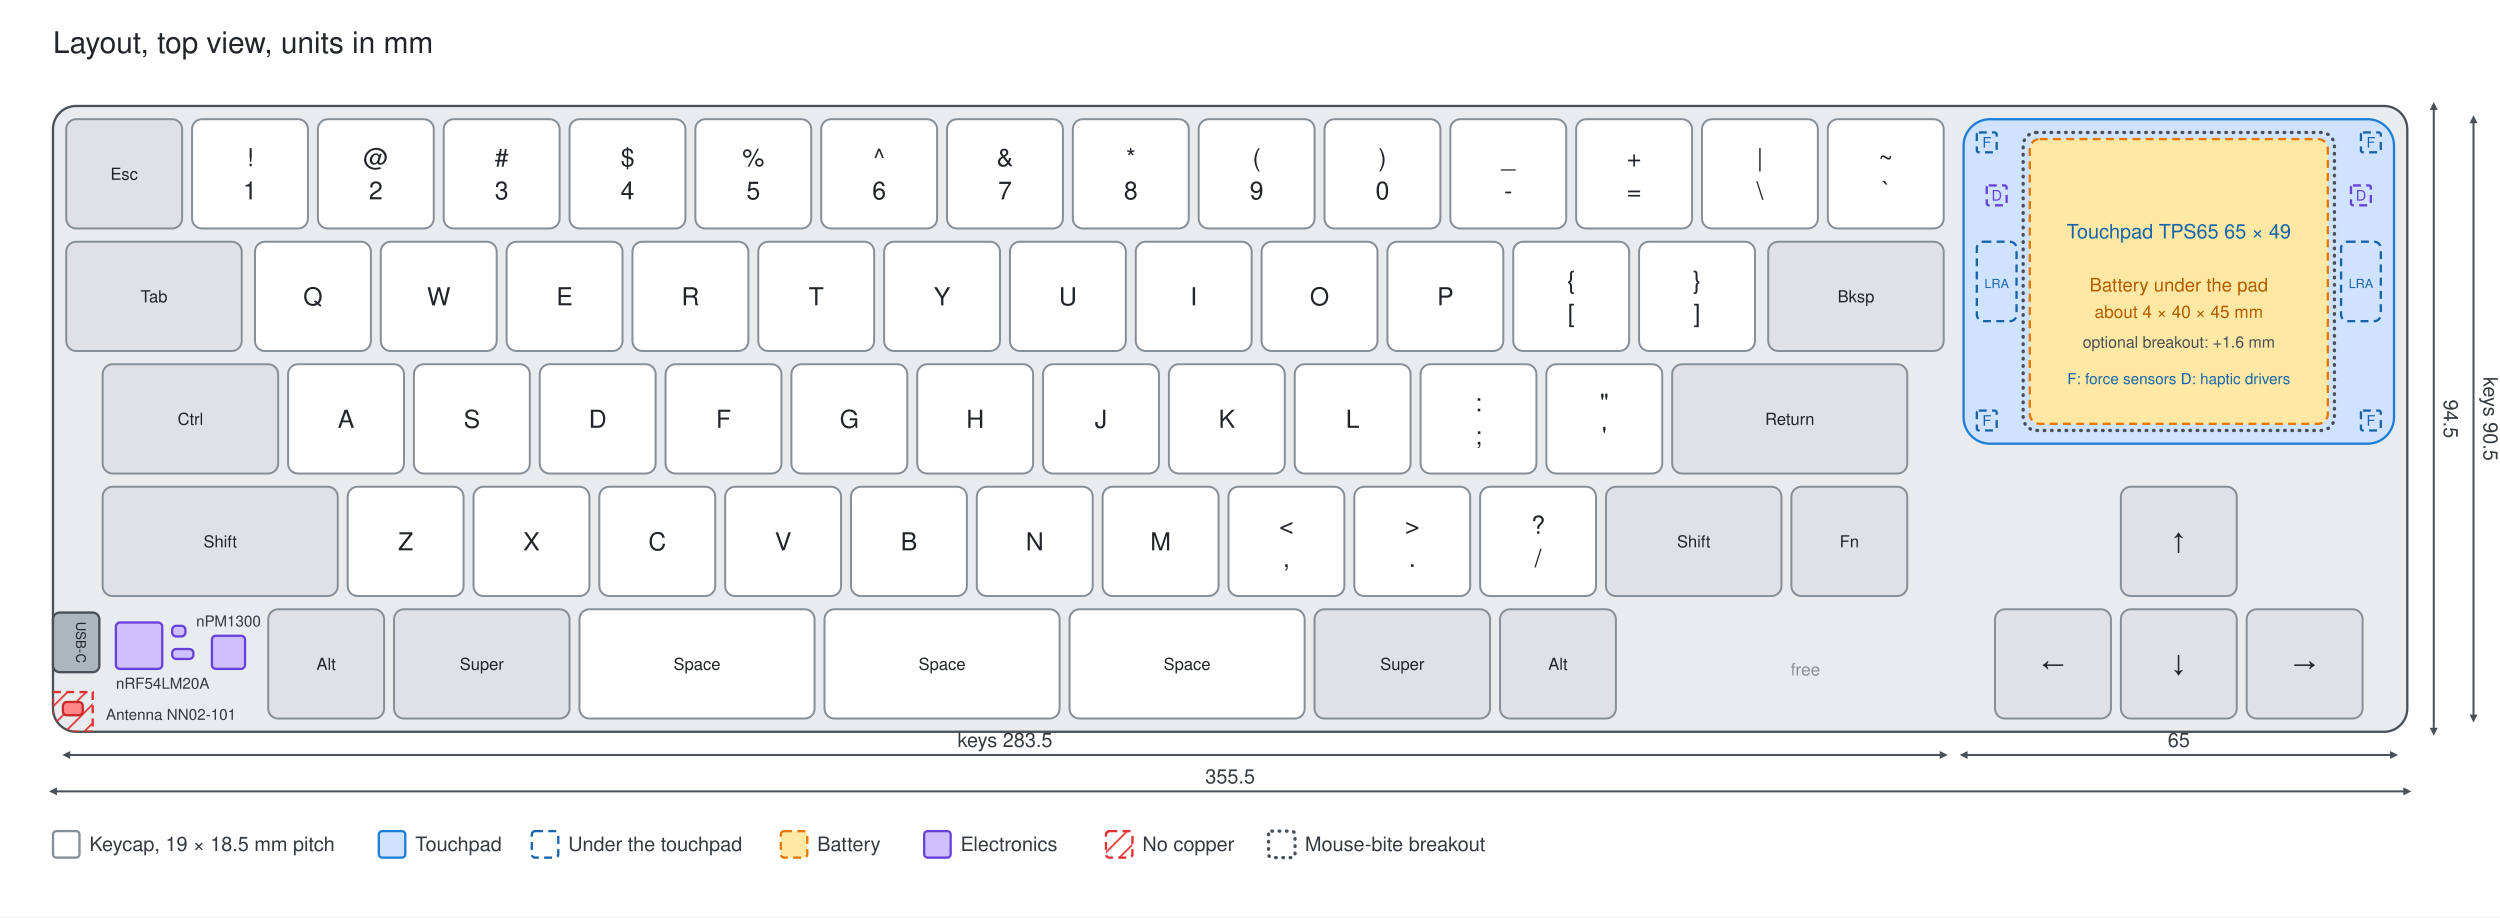
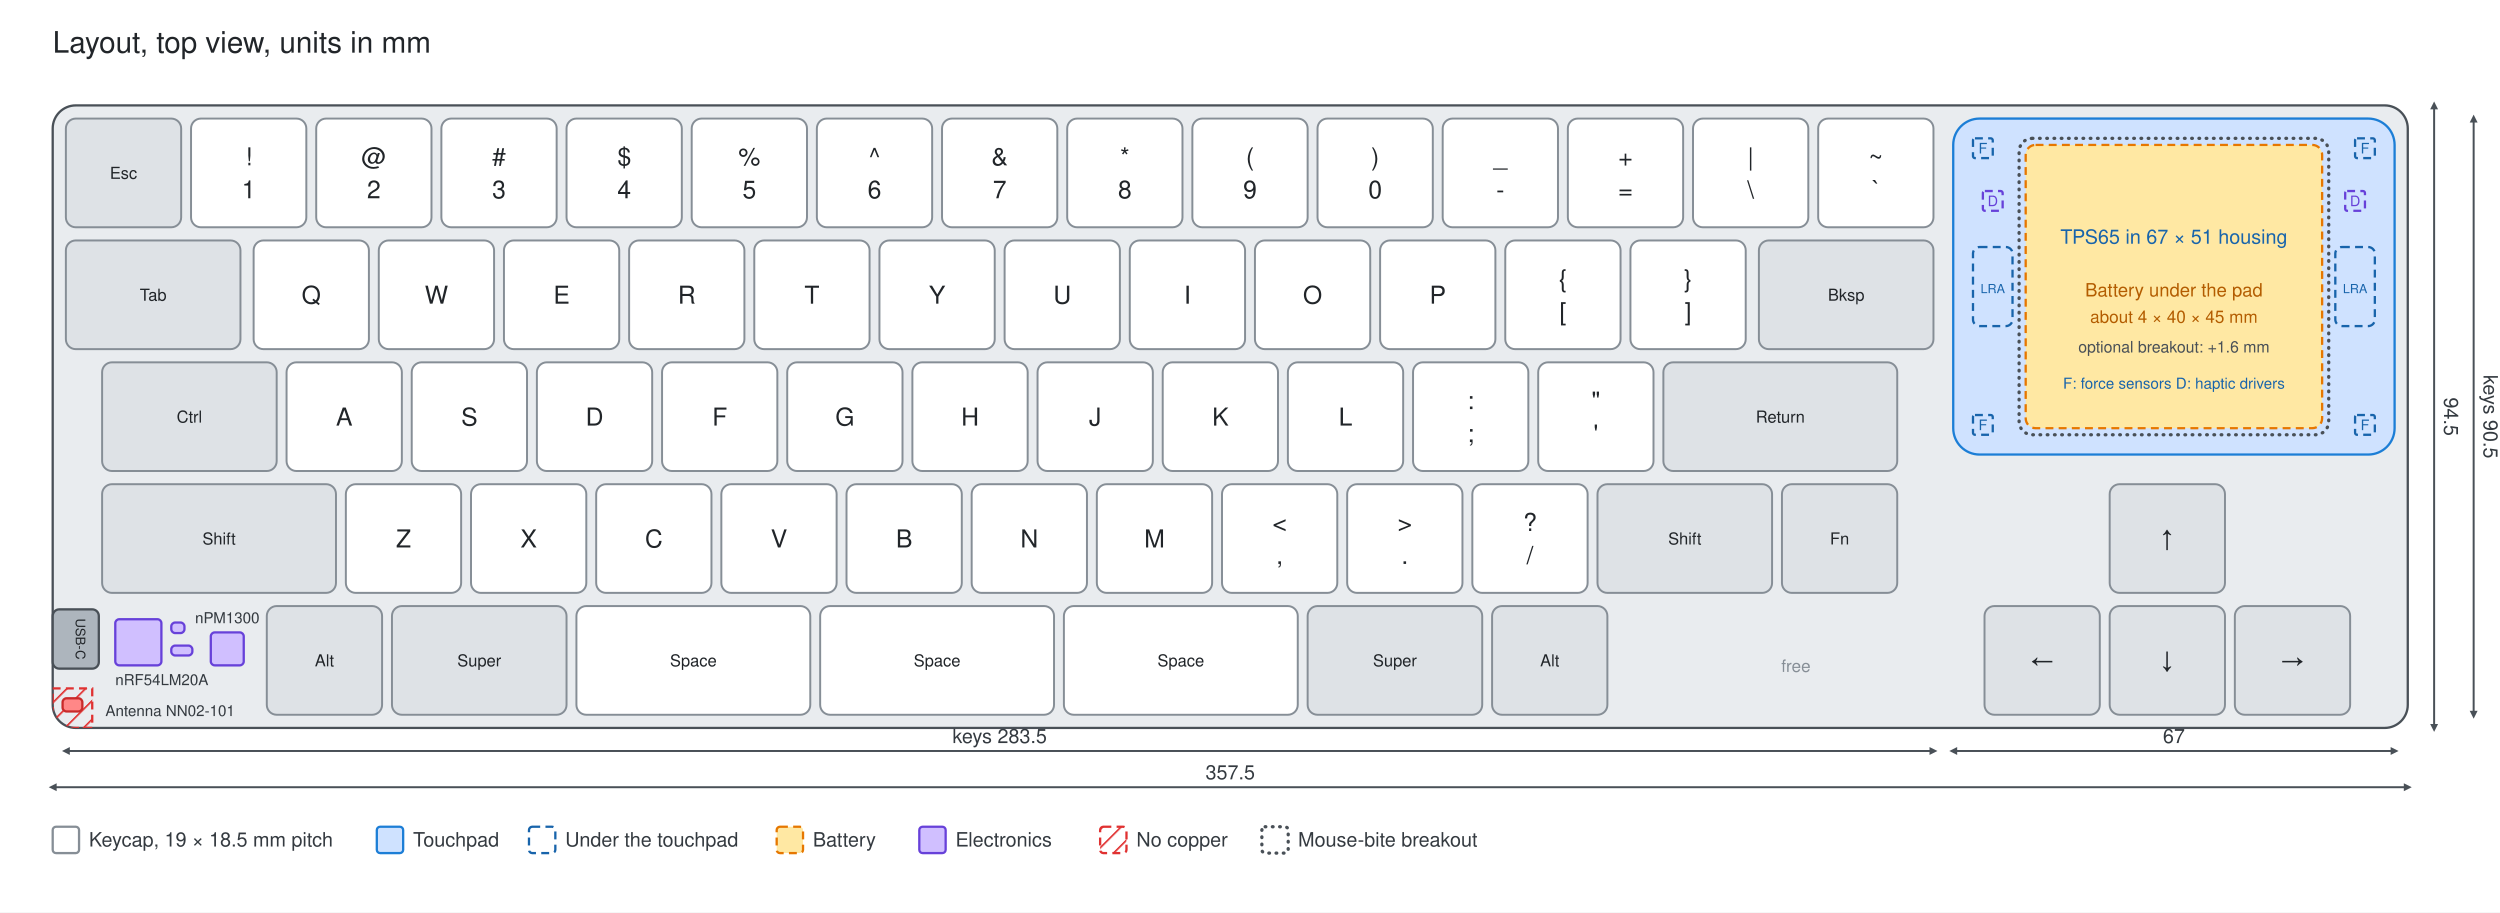
- <svg xmlns="http://www.w3.org/2000/svg" viewBox="-8 -16 377.5 138.5" width="1510" height="554" font-family="Helvetica, Arial, sans-serif">
+ <svg xmlns="http://www.w3.org/2000/svg" viewBox="-8 -16 379.5 138.5" width="1518" height="554" font-family="Helvetica, Arial, sans-serif">
  <defs>
    <marker id="a" viewBox="0 0 6 6" refX="3" refY="3" markerWidth="4" markerHeight="4" orient="auto-start-reverse">
      <path d="M0,0 L6,3 L0,6 z" fill="#495057" />
    </marker>
    <pattern id="hatch" width="2" height="2" patternUnits="userSpaceOnUse" patternTransform="rotate(45)">
      <line x1="0" y1="0" x2="0" y2="2" stroke="#e03131" stroke-width="0.5" />
    </pattern>
  </defs>
-   <rect x="-8" y="-16" width="377.5" height="138.5" rx="0" fill="#ffffff" stroke="none" stroke-width="0" />
+   <rect x="-8" y="-16" width="379.5" height="138.5" rx="0" fill="#ffffff" stroke="none" stroke-width="0" />
  <text x="0" y="-8" font-size="4.5" text-anchor="start" fill="#212529">Layout, top view, units in mm</text>
-   <rect x="0" y="0" width="355.5" height="94.5" rx="3.5" fill="#e9ecef" stroke="#495057" stroke-width="0.35" />
+   <rect x="0" y="0" width="357.5" height="94.5" rx="3.5" fill="#e9ecef" stroke="#495057" stroke-width="0.35" />
  <clipPath id="board">
-     <rect x="0" y="0" width="355.5" height="94.5" rx="3.5" />
+     <rect x="0" y="0" width="357.5" height="94.5" rx="3.5" />
  </clipPath>
  <g clip-path="url(#board)">
    <rect x="0" y="88.5" width="6" height="6" rx="0" fill="url(#hatch)" stroke="#e03131" stroke-width="0.35" stroke-dasharray="1.2 0.8" />
  </g>
  <rect x="1.5" y="90" width="3" height="2" rx="0.6" fill="#ff8787" stroke="#c92a2a" stroke-width="0.35" />
  <text x="8" y="92.7" font-size="2.3" text-anchor="start" fill="#343a40">Antenna NN02-101</text>
  <rect x="0" y="76.5" width="7" height="9" rx="1" fill="#adb5bd" stroke="#495057" stroke-width="0.35" />
  <text x="3.5" y="81" font-size="2" text-anchor="middle" fill="#212529" transform="rotate(90 3.5 81)">USB-C</text>
  <rect x="9.5" y="78" width="7" height="7" rx="0.6" fill="#d0bfff" stroke="#6741d9" stroke-width="0.35" />
  <rect x="18" y="78.5" width="2" height="1.6" rx="0.6" fill="#d0bfff" stroke="#6741d9" stroke-width="0.35" />
  <rect x="18" y="82" width="3.2" height="1.5" rx="0.6" fill="#d0bfff" stroke="#6741d9" stroke-width="0.35" />
  <rect x="24" y="80" width="5" height="5" rx="0.6" fill="#d0bfff" stroke="#6741d9" stroke-width="0.35" />
  <text x="9.5" y="88" font-size="2.3" text-anchor="start" fill="#343a40">nRF54LM20A</text>
  <text x="26.5" y="78.6" font-size="2.3" text-anchor="middle" fill="#343a40">nPM1300</text>
  <rect x="2" y="2" width="17.5" height="16.5" rx="1.5" fill="#dee2e6" stroke="#868e96" stroke-width="0.3" />
  <text x="10.75" y="11.15" font-size="2.5" text-anchor="middle" fill="#212529">Esc</text>
  <rect x="21" y="2" width="17.5" height="16.5" rx="1.5" fill="#ffffff" stroke="#868e96" stroke-width="0.3" />
  <text x="29.75" y="9.1" font-size="3.75" text-anchor="middle" fill="#212529">!</text>
  <text x="29.75" y="14.1" font-size="3.75" text-anchor="middle" fill="#212529">1</text>
  <rect x="40" y="2" width="17.5" height="16.5" rx="1.5" fill="#ffffff" stroke="#868e96" stroke-width="0.3" />
  <text x="48.75" y="9.1" font-size="3.75" text-anchor="middle" fill="#212529">@</text>
  <text x="48.75" y="14.1" font-size="3.75" text-anchor="middle" fill="#212529">2</text>
  <rect x="59" y="2" width="17.5" height="16.5" rx="1.5" fill="#ffffff" stroke="#868e96" stroke-width="0.3" />
  <text x="67.75" y="9.1" font-size="3.75" text-anchor="middle" fill="#212529">#</text>
  <text x="67.75" y="14.1" font-size="3.75" text-anchor="middle" fill="#212529">3</text>
  <rect x="78" y="2" width="17.5" height="16.5" rx="1.5" fill="#ffffff" stroke="#868e96" stroke-width="0.3" />
  <text x="86.75" y="9.1" font-size="3.75" text-anchor="middle" fill="#212529">$</text>
  <text x="86.75" y="14.1" font-size="3.75" text-anchor="middle" fill="#212529">4</text>
  <rect x="97" y="2" width="17.5" height="16.5" rx="1.5" fill="#ffffff" stroke="#868e96" stroke-width="0.3" />
  <text x="105.75" y="9.1" font-size="3.75" text-anchor="middle" fill="#212529">%</text>
  <text x="105.75" y="14.1" font-size="3.75" text-anchor="middle" fill="#212529">5</text>
  <rect x="116" y="2" width="17.5" height="16.5" rx="1.5" fill="#ffffff" stroke="#868e96" stroke-width="0.3" />
  <text x="124.75" y="9.1" font-size="3.75" text-anchor="middle" fill="#212529">^</text>
  <text x="124.75" y="14.1" font-size="3.75" text-anchor="middle" fill="#212529">6</text>
  <rect x="135" y="2" width="17.5" height="16.5" rx="1.5" fill="#ffffff" stroke="#868e96" stroke-width="0.3" />
  <text x="143.75" y="9.1" font-size="3.75" text-anchor="middle" fill="#212529">&amp;</text>
  <text x="143.75" y="14.1" font-size="3.75" text-anchor="middle" fill="#212529">7</text>
  <rect x="154" y="2" width="17.5" height="16.5" rx="1.5" fill="#ffffff" stroke="#868e96" stroke-width="0.3" />
  <text x="162.75" y="9.1" font-size="3.75" text-anchor="middle" fill="#212529">*</text>
  <text x="162.75" y="14.1" font-size="3.75" text-anchor="middle" fill="#212529">8</text>
  <rect x="173" y="2" width="17.5" height="16.5" rx="1.5" fill="#ffffff" stroke="#868e96" stroke-width="0.3" />
  <text x="181.75" y="9.1" font-size="3.75" text-anchor="middle" fill="#212529">(</text>
  <text x="181.75" y="14.1" font-size="3.75" text-anchor="middle" fill="#212529">9</text>
  <rect x="192" y="2" width="17.5" height="16.5" rx="1.5" fill="#ffffff" stroke="#868e96" stroke-width="0.3" />
  <text x="200.75" y="9.1" font-size="3.75" text-anchor="middle" fill="#212529">)</text>
  <text x="200.75" y="14.1" font-size="3.75" text-anchor="middle" fill="#212529">0</text>
  <rect x="211" y="2" width="17.5" height="16.5" rx="1.5" fill="#ffffff" stroke="#868e96" stroke-width="0.3" />
  <text x="219.75" y="9.1" font-size="3.75" text-anchor="middle" fill="#212529">_</text>
  <text x="219.75" y="14.1" font-size="3.75" text-anchor="middle" fill="#212529">-</text>
  <rect x="230" y="2" width="17.5" height="16.5" rx="1.5" fill="#ffffff" stroke="#868e96" stroke-width="0.3" />
  <text x="238.75" y="9.1" font-size="3.75" text-anchor="middle" fill="#212529">+</text>
  <text x="238.75" y="14.1" font-size="3.75" text-anchor="middle" fill="#212529">=</text>
  <rect x="249" y="2" width="17.5" height="16.5" rx="1.5" fill="#ffffff" stroke="#868e96" stroke-width="0.3" />
  <text x="257.75" y="9.1" font-size="3.75" text-anchor="middle" fill="#212529">|</text>
  <text x="257.75" y="14.1" font-size="3.75" text-anchor="middle" fill="#212529">\</text>
  <rect x="268" y="2" width="17.5" height="16.5" rx="1.5" fill="#ffffff" stroke="#868e96" stroke-width="0.3" />
  <text x="276.75" y="9.1" font-size="3.75" text-anchor="middle" fill="#212529">~</text>
  <text x="276.75" y="14.1" font-size="3.75" text-anchor="middle" fill="#212529">`</text>
  <rect x="2" y="20.5" width="26.5" height="16.5" rx="1.5" fill="#dee2e6" stroke="#868e96" stroke-width="0.3" />
  <text x="15.25" y="29.65" font-size="2.5" text-anchor="middle" fill="#212529">Tab</text>
  <rect x="30.5" y="20.5" width="17.5" height="16.5" rx="1.5" fill="#ffffff" stroke="#868e96" stroke-width="0.3" />
  <text x="39.25" y="30.1" font-size="3.75" text-anchor="middle" fill="#212529">Q</text>
  <rect x="49.5" y="20.5" width="17.5" height="16.5" rx="1.5" fill="#ffffff" stroke="#868e96" stroke-width="0.3" />
  <text x="58.25" y="30.1" font-size="3.75" text-anchor="middle" fill="#212529">W</text>
  <rect x="68.5" y="20.5" width="17.5" height="16.5" rx="1.5" fill="#ffffff" stroke="#868e96" stroke-width="0.3" />
  <text x="77.25" y="30.1" font-size="3.75" text-anchor="middle" fill="#212529">E</text>
  <rect x="87.5" y="20.5" width="17.5" height="16.5" rx="1.5" fill="#ffffff" stroke="#868e96" stroke-width="0.3" />
  <text x="96.25" y="30.1" font-size="3.75" text-anchor="middle" fill="#212529">R</text>
  <rect x="106.5" y="20.5" width="17.5" height="16.5" rx="1.5" fill="#ffffff" stroke="#868e96" stroke-width="0.3" />
  <text x="115.25" y="30.1" font-size="3.75" text-anchor="middle" fill="#212529">T</text>
  <rect x="125.5" y="20.5" width="17.5" height="16.5" rx="1.5" fill="#ffffff" stroke="#868e96" stroke-width="0.3" />
  <text x="134.25" y="30.1" font-size="3.75" text-anchor="middle" fill="#212529">Y</text>
  <rect x="144.5" y="20.5" width="17.5" height="16.5" rx="1.5" fill="#ffffff" stroke="#868e96" stroke-width="0.3" />
  <text x="153.25" y="30.1" font-size="3.75" text-anchor="middle" fill="#212529">U</text>
  <rect x="163.5" y="20.5" width="17.5" height="16.5" rx="1.5" fill="#ffffff" stroke="#868e96" stroke-width="0.3" />
  <text x="172.25" y="30.1" font-size="3.75" text-anchor="middle" fill="#212529">I</text>
  <rect x="182.5" y="20.5" width="17.5" height="16.5" rx="1.5" fill="#ffffff" stroke="#868e96" stroke-width="0.3" />
  <text x="191.25" y="30.1" font-size="3.75" text-anchor="middle" fill="#212529">O</text>
  <rect x="201.5" y="20.5" width="17.5" height="16.5" rx="1.5" fill="#ffffff" stroke="#868e96" stroke-width="0.3" />
  <text x="210.25" y="30.1" font-size="3.75" text-anchor="middle" fill="#212529">P</text>
  <rect x="220.5" y="20.5" width="17.5" height="16.5" rx="1.5" fill="#ffffff" stroke="#868e96" stroke-width="0.3" />
  <text x="229.25" y="27.6" font-size="3.75" text-anchor="middle" fill="#212529">{</text>
  <text x="229.25" y="32.6" font-size="3.75" text-anchor="middle" fill="#212529">[</text>
  <rect x="239.5" y="20.5" width="17.5" height="16.5" rx="1.5" fill="#ffffff" stroke="#868e96" stroke-width="0.3" />
  <text x="248.25" y="27.6" font-size="3.75" text-anchor="middle" fill="#212529">}</text>
  <text x="248.25" y="32.6" font-size="3.75" text-anchor="middle" fill="#212529">]</text>
  <rect x="259" y="20.5" width="26.5" height="16.5" rx="1.5" fill="#dee2e6" stroke="#868e96" stroke-width="0.3" />
  <text x="272.25" y="29.65" font-size="2.5" text-anchor="middle" fill="#212529">Bksp</text>
  <rect x="7.5" y="39" width="26.5" height="16.5" rx="1.5" fill="#dee2e6" stroke="#868e96" stroke-width="0.3" />
  <text x="20.75" y="48.15" font-size="2.5" text-anchor="middle" fill="#212529">Ctrl</text>
  <rect x="35.5" y="39" width="17.5" height="16.5" rx="1.5" fill="#ffffff" stroke="#868e96" stroke-width="0.3" />
  <text x="44.25" y="48.6" font-size="3.75" text-anchor="middle" fill="#212529">A</text>
  <rect x="54.5" y="39" width="17.5" height="16.5" rx="1.5" fill="#ffffff" stroke="#868e96" stroke-width="0.3" />
  <text x="63.25" y="48.6" font-size="3.75" text-anchor="middle" fill="#212529">S</text>
  <rect x="73.5" y="39" width="17.5" height="16.5" rx="1.5" fill="#ffffff" stroke="#868e96" stroke-width="0.3" />
  <text x="82.25" y="48.6" font-size="3.75" text-anchor="middle" fill="#212529">D</text>
  <rect x="92.5" y="39" width="17.5" height="16.5" rx="1.5" fill="#ffffff" stroke="#868e96" stroke-width="0.3" />
  <text x="101.25" y="48.6" font-size="3.75" text-anchor="middle" fill="#212529">F</text>
  <rect x="111.5" y="39" width="17.5" height="16.5" rx="1.5" fill="#ffffff" stroke="#868e96" stroke-width="0.3" />
  <text x="120.25" y="48.6" font-size="3.75" text-anchor="middle" fill="#212529">G</text>
  <rect x="130.5" y="39" width="17.5" height="16.5" rx="1.5" fill="#ffffff" stroke="#868e96" stroke-width="0.3" />
  <text x="139.25" y="48.6" font-size="3.75" text-anchor="middle" fill="#212529">H</text>
  <rect x="149.5" y="39" width="17.5" height="16.5" rx="1.5" fill="#ffffff" stroke="#868e96" stroke-width="0.3" />
  <text x="158.25" y="48.6" font-size="3.75" text-anchor="middle" fill="#212529">J</text>
  <rect x="168.5" y="39" width="17.5" height="16.5" rx="1.5" fill="#ffffff" stroke="#868e96" stroke-width="0.3" />
  <text x="177.25" y="48.6" font-size="3.75" text-anchor="middle" fill="#212529">K</text>
  <rect x="187.5" y="39" width="17.5" height="16.5" rx="1.5" fill="#ffffff" stroke="#868e96" stroke-width="0.3" />
  <text x="196.25" y="48.6" font-size="3.75" text-anchor="middle" fill="#212529">L</text>
  <rect x="206.5" y="39" width="17.5" height="16.5" rx="1.5" fill="#ffffff" stroke="#868e96" stroke-width="0.3" />
  <text x="215.25" y="46.1" font-size="3.75" text-anchor="middle" fill="#212529">:</text>
  <text x="215.25" y="51.1" font-size="3.75" text-anchor="middle" fill="#212529">;</text>
  <rect x="225.5" y="39" width="17.5" height="16.5" rx="1.5" fill="#ffffff" stroke="#868e96" stroke-width="0.3" />
  <text x="234.25" y="46.1" font-size="3.75" text-anchor="middle" fill="#212529">"</text>
  <text x="234.25" y="51.1" font-size="3.75" text-anchor="middle" fill="#212529">'</text>
  <rect x="244.5" y="39" width="35.5" height="16.5" rx="1.5" fill="#dee2e6" stroke="#868e96" stroke-width="0.3" />
  <text x="262.25" y="48.15" font-size="2.5" text-anchor="middle" fill="#212529">Return</text>
  <rect x="7.5" y="57.5" width="35.5" height="16.5" rx="1.5" fill="#dee2e6" stroke="#868e96" stroke-width="0.3" />
  <text x="25.25" y="66.65" font-size="2.5" text-anchor="middle" fill="#212529">Shift</text>
  <rect x="44.5" y="57.5" width="17.5" height="16.5" rx="1.5" fill="#ffffff" stroke="#868e96" stroke-width="0.3" />
  <text x="53.25" y="67.1" font-size="3.75" text-anchor="middle" fill="#212529">Z</text>
  <rect x="63.5" y="57.5" width="17.5" height="16.5" rx="1.5" fill="#ffffff" stroke="#868e96" stroke-width="0.3" />
  <text x="72.25" y="67.1" font-size="3.75" text-anchor="middle" fill="#212529">X</text>
  <rect x="82.5" y="57.5" width="17.5" height="16.5" rx="1.5" fill="#ffffff" stroke="#868e96" stroke-width="0.3" />
  <text x="91.25" y="67.1" font-size="3.75" text-anchor="middle" fill="#212529">C</text>
  <rect x="101.5" y="57.5" width="17.5" height="16.5" rx="1.5" fill="#ffffff" stroke="#868e96" stroke-width="0.3" />
  <text x="110.25" y="67.1" font-size="3.75" text-anchor="middle" fill="#212529">V</text>
  <rect x="120.5" y="57.5" width="17.5" height="16.5" rx="1.5" fill="#ffffff" stroke="#868e96" stroke-width="0.3" />
  <text x="129.25" y="67.1" font-size="3.75" text-anchor="middle" fill="#212529">B</text>
  <rect x="139.5" y="57.5" width="17.5" height="16.5" rx="1.5" fill="#ffffff" stroke="#868e96" stroke-width="0.3" />
  <text x="148.25" y="67.1" font-size="3.75" text-anchor="middle" fill="#212529">N</text>
  <rect x="158.5" y="57.5" width="17.5" height="16.5" rx="1.5" fill="#ffffff" stroke="#868e96" stroke-width="0.3" />
  <text x="167.25" y="67.1" font-size="3.75" text-anchor="middle" fill="#212529">M</text>
  <rect x="177.5" y="57.5" width="17.5" height="16.5" rx="1.5" fill="#ffffff" stroke="#868e96" stroke-width="0.3" />
  <text x="186.25" y="64.6" font-size="3.75" text-anchor="middle" fill="#212529">&lt;</text>
  <text x="186.25" y="69.6" font-size="3.75" text-anchor="middle" fill="#212529">,</text>
  <rect x="196.5" y="57.5" width="17.5" height="16.5" rx="1.5" fill="#ffffff" stroke="#868e96" stroke-width="0.3" />
  <text x="205.25" y="64.6" font-size="3.75" text-anchor="middle" fill="#212529">&gt;</text>
  <text x="205.25" y="69.6" font-size="3.75" text-anchor="middle" fill="#212529">.</text>
  <rect x="215.5" y="57.5" width="17.5" height="16.5" rx="1.5" fill="#ffffff" stroke="#868e96" stroke-width="0.3" />
  <text x="224.25" y="64.6" font-size="3.75" text-anchor="middle" fill="#212529">?</text>
  <text x="224.25" y="69.6" font-size="3.75" text-anchor="middle" fill="#212529">/</text>
  <rect x="234.5" y="57.5" width="26.5" height="16.5" rx="1.5" fill="#dee2e6" stroke="#868e96" stroke-width="0.3" />
  <text x="247.75" y="66.65" font-size="2.5" text-anchor="middle" fill="#212529">Shift</text>
  <rect x="262.5" y="57.5" width="17.5" height="16.5" rx="1.5" fill="#dee2e6" stroke="#868e96" stroke-width="0.3" />
  <text x="271.25" y="66.65" font-size="2.5" text-anchor="middle" fill="#212529">Fn</text>
  <rect x="32.5" y="76" width="17.5" height="16.5" rx="1.5" fill="#dee2e6" stroke="#868e96" stroke-width="0.3" />
  <text x="41.25" y="85.15" font-size="2.5" text-anchor="middle" fill="#212529">Alt</text>
  <rect x="51.5" y="76" width="26.5" height="16.5" rx="1.5" fill="#dee2e6" stroke="#868e96" stroke-width="0.3" />
  <text x="64.75" y="85.15" font-size="2.5" text-anchor="middle" fill="#212529">Super</text>
  <rect x="79.5" y="76" width="35.5" height="16.5" rx="1.5" fill="#ffffff" stroke="#868e96" stroke-width="0.3" />
  <text x="97.25" y="85.15" font-size="2.5" text-anchor="middle" fill="#212529">Space</text>
  <rect x="116.5" y="76" width="35.5" height="16.5" rx="1.5" fill="#ffffff" stroke="#868e96" stroke-width="0.3" />
  <text x="134.25" y="85.15" font-size="2.5" text-anchor="middle" fill="#212529">Space</text>
  <rect x="153.5" y="76" width="35.5" height="16.5" rx="1.5" fill="#ffffff" stroke="#868e96" stroke-width="0.3" />
  <text x="171.25" y="85.15" font-size="2.5" text-anchor="middle" fill="#212529">Space</text>
  <rect x="190.5" y="76" width="26.5" height="16.5" rx="1.5" fill="#dee2e6" stroke="#868e96" stroke-width="0.3" />
  <text x="203.75" y="85.15" font-size="2.5" text-anchor="middle" fill="#212529">Super</text>
  <rect x="218.5" y="76" width="17.5" height="16.5" rx="1.5" fill="#dee2e6" stroke="#868e96" stroke-width="0.3" />
  <text x="227.25" y="85.15" font-size="2.5" text-anchor="middle" fill="#212529">Alt</text>
  <rect x="312.25" y="57.5" width="17.5" height="16.5" rx="1.5" fill="#dee2e6" stroke="#868e96" stroke-width="0.3" />
  <text x="321" y="67.1" font-size="3.75" text-anchor="middle" fill="#212529">↑</text>
  <rect x="293.25" y="76" width="17.5" height="16.5" rx="1.5" fill="#dee2e6" stroke="#868e96" stroke-width="0.3" />
  <text x="302" y="85.6" font-size="3.75" text-anchor="middle" fill="#212529">←</text>
  <rect x="312.25" y="76" width="17.5" height="16.5" rx="1.5" fill="#dee2e6" stroke="#868e96" stroke-width="0.3" />
  <text x="321" y="85.6" font-size="3.75" text-anchor="middle" fill="#212529">↓</text>
  <rect x="331.25" y="76" width="17.5" height="16.5" rx="1.5" fill="#dee2e6" stroke="#868e96" stroke-width="0.3" />
  <text x="340" y="85.6" font-size="3.75" text-anchor="middle" fill="#212529">→</text>
-   <rect x="288.5" y="2" width="65" height="49" rx="4" fill="#cfe2ff" stroke="#1c7ed6" stroke-width="0.35" />
-   <rect x="298.5" y="5" width="45" height="43" rx="1.5" fill="#ffe8a3" stroke="#e67700" stroke-width="0.35" stroke-dasharray="1.2 0.8" />
-   <rect x="297.5" y="4" width="47" height="45" rx="2" fill="none" stroke="#495057" stroke-width="0.5" stroke-dasharray="0.1 1" stroke-linecap="round" />
-   <text x="321" y="36.5" font-size="2.4" text-anchor="middle" fill="#495057">optional breakout: +1.6 mm</text>
-   <text x="321" y="20" font-size="3" text-anchor="middle" fill="#1864ab">Touchpad TPS65 65 × 49</text>
-   <text x="321" y="28" font-size="2.8" text-anchor="middle" fill="#b35c00">Battery under the pad</text>
-   <text x="321" y="32" font-size="2.6" text-anchor="middle" fill="#b35c00">about 4 × 40 × 45 mm</text>
-   <rect x="290.5" y="4" width="3" height="3" rx="0.3" fill="none" stroke="#1864ab" stroke-width="0.35" stroke-dasharray="1.2 0.8" />
-   <text x="292" y="6.3" font-size="2.2" text-anchor="middle" fill="#1864ab">F</text>
-   <rect x="348.5" y="4" width="3" height="3" rx="0.3" fill="none" stroke="#1864ab" stroke-width="0.35" stroke-dasharray="1.2 0.8" />
-   <text x="350" y="6.3" font-size="2.2" text-anchor="middle" fill="#1864ab">F</text>
-   <rect x="290.5" y="46" width="3" height="3" rx="0.3" fill="none" stroke="#1864ab" stroke-width="0.35" stroke-dasharray="1.2 0.8" />
-   <text x="292" y="48.3" font-size="2.2" text-anchor="middle" fill="#1864ab">F</text>
-   <rect x="348.5" y="46" width="3" height="3" rx="0.3" fill="none" stroke="#1864ab" stroke-width="0.35" stroke-dasharray="1.2 0.8" />
-   <text x="350" y="48.3" font-size="2.2" text-anchor="middle" fill="#1864ab">F</text>
-   <rect x="290.5" y="20.5" width="6" height="12" rx="1" fill="none" stroke="#1864ab" stroke-width="0.35" stroke-dasharray="1.2 0.8" />
-   <text x="293.5" y="27.5" font-size="1.9" text-anchor="middle" fill="#1864ab">LRA</text>
-   <rect x="345.5" y="20.5" width="6" height="12" rx="1" fill="none" stroke="#1864ab" stroke-width="0.35" stroke-dasharray="1.2 0.8" />
-   <text x="348.5" y="27.5" font-size="1.9" text-anchor="middle" fill="#1864ab">LRA</text>
-   <rect x="292" y="12" width="3" height="3" rx="0.3" fill="none" stroke="#6741d9" stroke-width="0.35" stroke-dasharray="1.2 0.8" />
-   <text x="293.5" y="14.3" font-size="2.2" text-anchor="middle" fill="#6741d9">D</text>
-   <rect x="347" y="12" width="3" height="3" rx="0.3" fill="none" stroke="#6741d9" stroke-width="0.35" stroke-dasharray="1.2 0.8" />
-   <text x="348.5" y="14.3" font-size="2.2" text-anchor="middle" fill="#6741d9">D</text>
-   <text x="321" y="42" font-size="2.3" text-anchor="middle" fill="#1864ab">F: force sensors   D: haptic drivers</text>
+   <rect x="288.5" y="2" width="67" height="51" rx="4" fill="#cfe2ff" stroke="#1c7ed6" stroke-width="0.35" />
+   <rect x="299.5" y="6" width="45" height="43" rx="1.5" fill="#ffe8a3" stroke="#e67700" stroke-width="0.35" stroke-dasharray="1.2 0.8" />
+   <rect x="298.5" y="5" width="47" height="45" rx="2" fill="none" stroke="#495057" stroke-width="0.5" stroke-dasharray="0.1 1" stroke-linecap="round" />
+   <text x="322" y="37.5" font-size="2.4" text-anchor="middle" fill="#495057">optional breakout: +1.6 mm</text>
+   <text x="322" y="21" font-size="3" text-anchor="middle" fill="#1864ab">TPS65 in 67 × 51 housing</text>
+   <text x="322" y="29" font-size="2.8" text-anchor="middle" fill="#b35c00">Battery under the pad</text>
+   <text x="322" y="33" font-size="2.6" text-anchor="middle" fill="#b35c00">about 4 × 40 × 45 mm</text>
+   <rect x="291.5" y="5" width="3" height="3" rx="0.3" fill="none" stroke="#1864ab" stroke-width="0.35" stroke-dasharray="1.2 0.8" />
+   <text x="293" y="7.3" font-size="2.2" text-anchor="middle" fill="#1864ab">F</text>
+   <rect x="349.5" y="5" width="3" height="3" rx="0.3" fill="none" stroke="#1864ab" stroke-width="0.35" stroke-dasharray="1.2 0.8" />
+   <text x="351" y="7.3" font-size="2.2" text-anchor="middle" fill="#1864ab">F</text>
+   <rect x="291.5" y="47" width="3" height="3" rx="0.3" fill="none" stroke="#1864ab" stroke-width="0.35" stroke-dasharray="1.2 0.8" />
+   <text x="293" y="49.3" font-size="2.2" text-anchor="middle" fill="#1864ab">F</text>
+   <rect x="349.5" y="47" width="3" height="3" rx="0.3" fill="none" stroke="#1864ab" stroke-width="0.35" stroke-dasharray="1.2 0.8" />
+   <text x="351" y="49.3" font-size="2.2" text-anchor="middle" fill="#1864ab">F</text>
+   <rect x="291.5" y="21.5" width="6" height="12" rx="1" fill="none" stroke="#1864ab" stroke-width="0.35" stroke-dasharray="1.2 0.8" />
+   <text x="294.5" y="28.5" font-size="1.9" text-anchor="middle" fill="#1864ab">LRA</text>
+   <rect x="346.5" y="21.5" width="6" height="12" rx="1" fill="none" stroke="#1864ab" stroke-width="0.35" stroke-dasharray="1.2 0.8" />
+   <text x="349.5" y="28.5" font-size="1.9" text-anchor="middle" fill="#1864ab">LRA</text>
+   <rect x="293" y="13" width="3" height="3" rx="0.3" fill="none" stroke="#6741d9" stroke-width="0.35" stroke-dasharray="1.2 0.8" />
+   <text x="294.5" y="15.3" font-size="2.2" text-anchor="middle" fill="#6741d9">D</text>
+   <rect x="348" y="13" width="3" height="3" rx="0.3" fill="none" stroke="#6741d9" stroke-width="0.35" stroke-dasharray="1.2 0.8" />
+   <text x="349.5" y="15.3" font-size="2.2" text-anchor="middle" fill="#6741d9">D</text>
+   <text x="322" y="43" font-size="2.3" text-anchor="middle" fill="#1864ab">F: force sensors   D: haptic drivers</text>
  <text x="264.625" y="86" font-size="2.6" text-anchor="middle" fill="#868e96">free</text>
-   <line x1="0" y1="103.5" x2="355.5" y2="103.5" stroke="#495057" stroke-width="0.3" marker-start="url(#a)" marker-end="url(#a)" />
-   <text x="177.75" y="102.3" font-size="3" text-anchor="middle" fill="#343a40">355.5</text>
+   <line x1="0" y1="103.5" x2="357.5" y2="103.5" stroke="#495057" stroke-width="0.3" marker-start="url(#a)" marker-end="url(#a)" />
+   <text x="178.75" y="102.3" font-size="3" text-anchor="middle" fill="#343a40">357.5</text>
  <line x1="2" y1="98" x2="285.5" y2="98" stroke="#495057" stroke-width="0.3" marker-start="url(#a)" marker-end="url(#a)" />
  <text x="143.75" y="96.8" font-size="3" text-anchor="middle" fill="#343a40">keys 283.5</text>
-   <line x1="288.5" y1="98" x2="353.5" y2="98" stroke="#495057" stroke-width="0.3" marker-start="url(#a)" marker-end="url(#a)" />
-   <text x="321" y="96.8" font-size="3" text-anchor="middle" fill="#343a40">65</text>
-   <line x1="359.5" y1="0" x2="359.5" y2="94.5" stroke="#495057" stroke-width="0.3" marker-start="url(#a)" marker-end="url(#a)" />
-   <text x="361" y="47.25" font-size="3" text-anchor="middle" fill="#343a40" transform="rotate(90 361 47.25)">94.5</text>
-   <line x1="365.5" y1="2" x2="365.5" y2="92.5" stroke="#495057" stroke-width="0.3" marker-start="url(#a)" marker-end="url(#a)" />
-   <text x="367" y="47.25" font-size="3" text-anchor="middle" fill="#343a40" transform="rotate(90 367 47.25)">keys 90.5</text>
+   <line x1="288.5" y1="98" x2="355.5" y2="98" stroke="#495057" stroke-width="0.3" marker-start="url(#a)" marker-end="url(#a)" />
+   <text x="322" y="96.8" font-size="3" text-anchor="middle" fill="#343a40">67</text>
+   <line x1="361.5" y1="0" x2="361.5" y2="94.5" stroke="#495057" stroke-width="0.3" marker-start="url(#a)" marker-end="url(#a)" />
+   <text x="363" y="47.25" font-size="3" text-anchor="middle" fill="#343a40" transform="rotate(90 363 47.25)">94.5</text>
+   <line x1="367.5" y1="2" x2="367.5" y2="92.5" stroke="#495057" stroke-width="0.3" marker-start="url(#a)" marker-end="url(#a)" />
+   <text x="369" y="47.25" font-size="3" text-anchor="middle" fill="#343a40" transform="rotate(90 369 47.25)">keys 90.5</text>
  <rect x="0" y="109.5" width="4" height="4" rx="0.5" fill="#ffffff" stroke="#868e96" stroke-width="0.35" />
  <text x="5.5" y="112.5" font-size="3" text-anchor="start" fill="#343a40">Keycap, 19 × 18.5 mm pitch</text>
  <rect x="49.2" y="109.5" width="4" height="4" rx="0.5" fill="#cfe2ff" stroke="#1c7ed6" stroke-width="0.35" />
  <text x="54.7" y="112.5" font-size="3" text-anchor="start" fill="#343a40">Touchpad</text>
  <rect x="72.3" y="109.5" width="4" height="4" rx="0.5" fill="none" stroke="#1864ab" stroke-width="0.35" stroke-dasharray="1.2 0.8" />
  <text x="77.8" y="112.5" font-size="3" text-anchor="start" fill="#343a40">Under the touchpad</text>
  <rect x="109.9" y="109.5" width="4" height="4" rx="0.5" fill="#ffe8a3" stroke="#e67700" stroke-width="0.35" stroke-dasharray="1.2 0.8" />
  <text x="115.4" y="112.5" font-size="3" text-anchor="start" fill="#343a40">Battery</text>
  <rect x="131.55" y="109.5" width="4" height="4" rx="0.5" fill="#d0bfff" stroke="#6741d9" stroke-width="0.35" />
  <text x="137.05" y="112.5" font-size="3" text-anchor="start" fill="#343a40">Electronics</text>
  <rect x="159" y="109.5" width="4" height="4" rx="0.5" fill="url(#hatch)" stroke="#e03131" stroke-width="0.35" stroke-dasharray="1.2 0.8" />
  <text x="164.5" y="112.5" font-size="3" text-anchor="start" fill="#343a40">No copper</text>
  <rect x="183.55" y="109.5" width="4" height="4" rx="0.5" fill="#ffffff" stroke="#495057" stroke-width="0.5" stroke-dasharray="0.1 1" stroke-linecap="round" />
  <text x="189.05" y="112.5" font-size="3" text-anchor="start" fill="#343a40">Mouse-bite breakout</text>
</svg>
